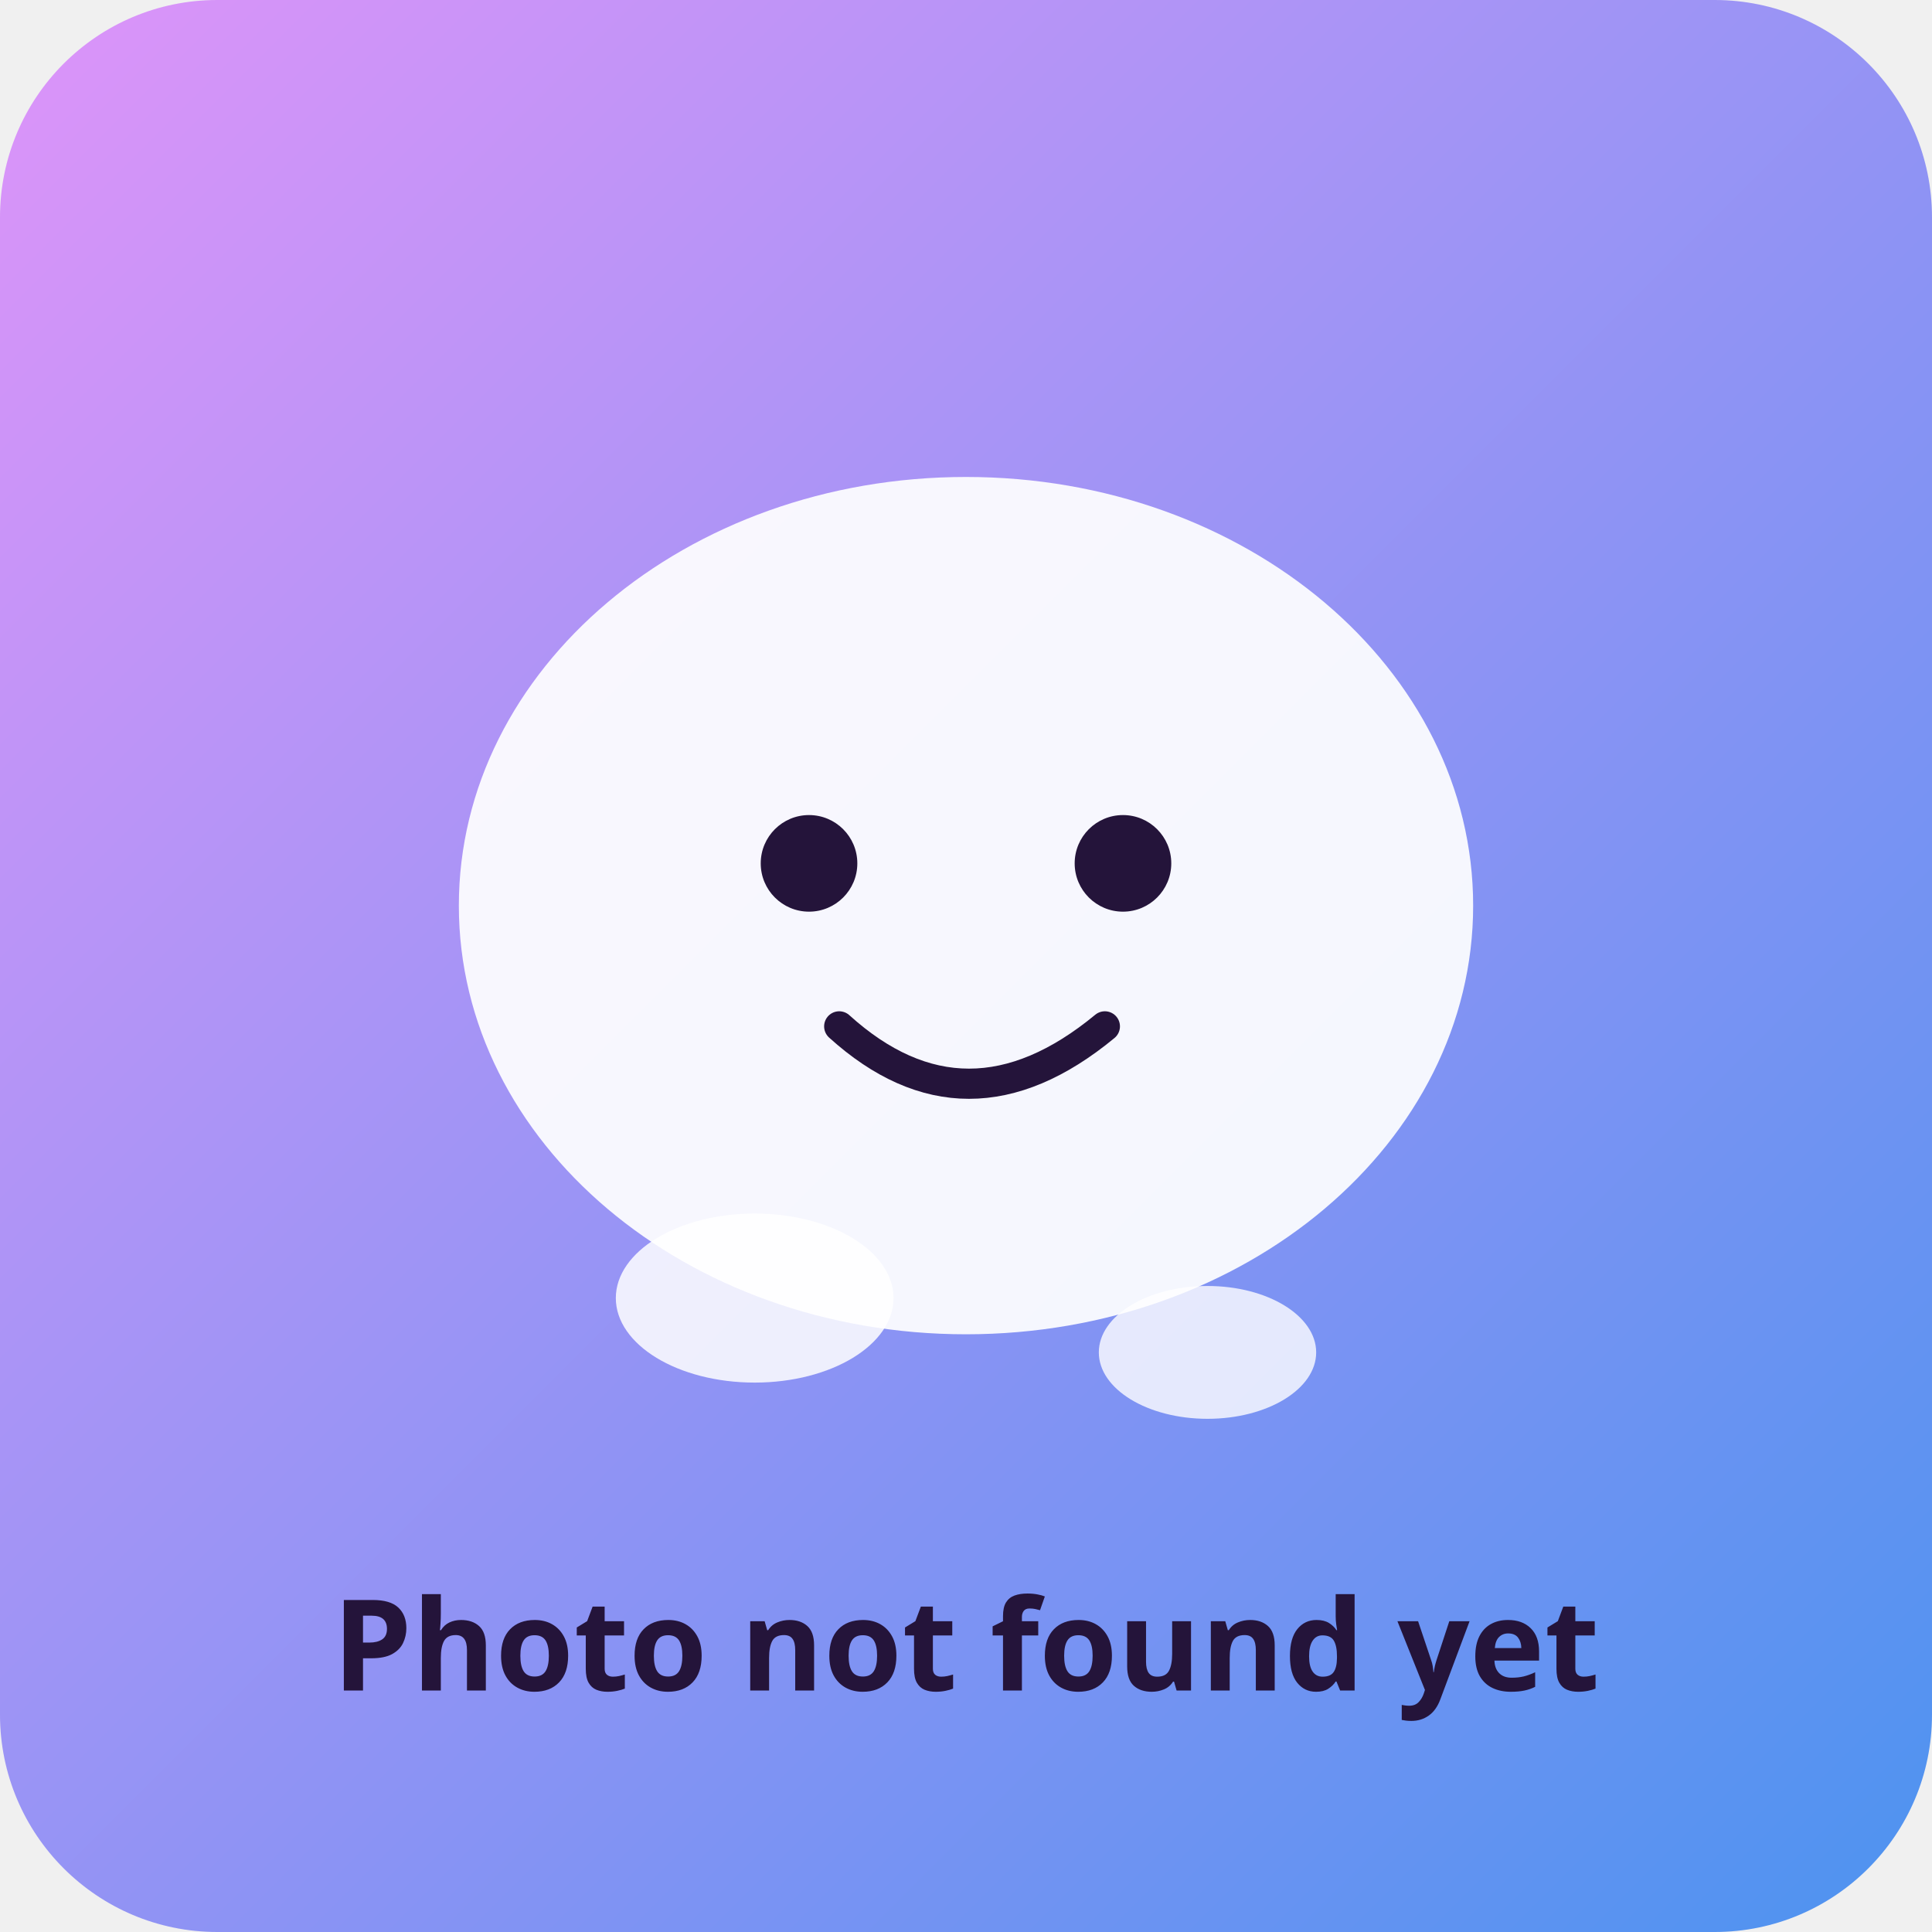
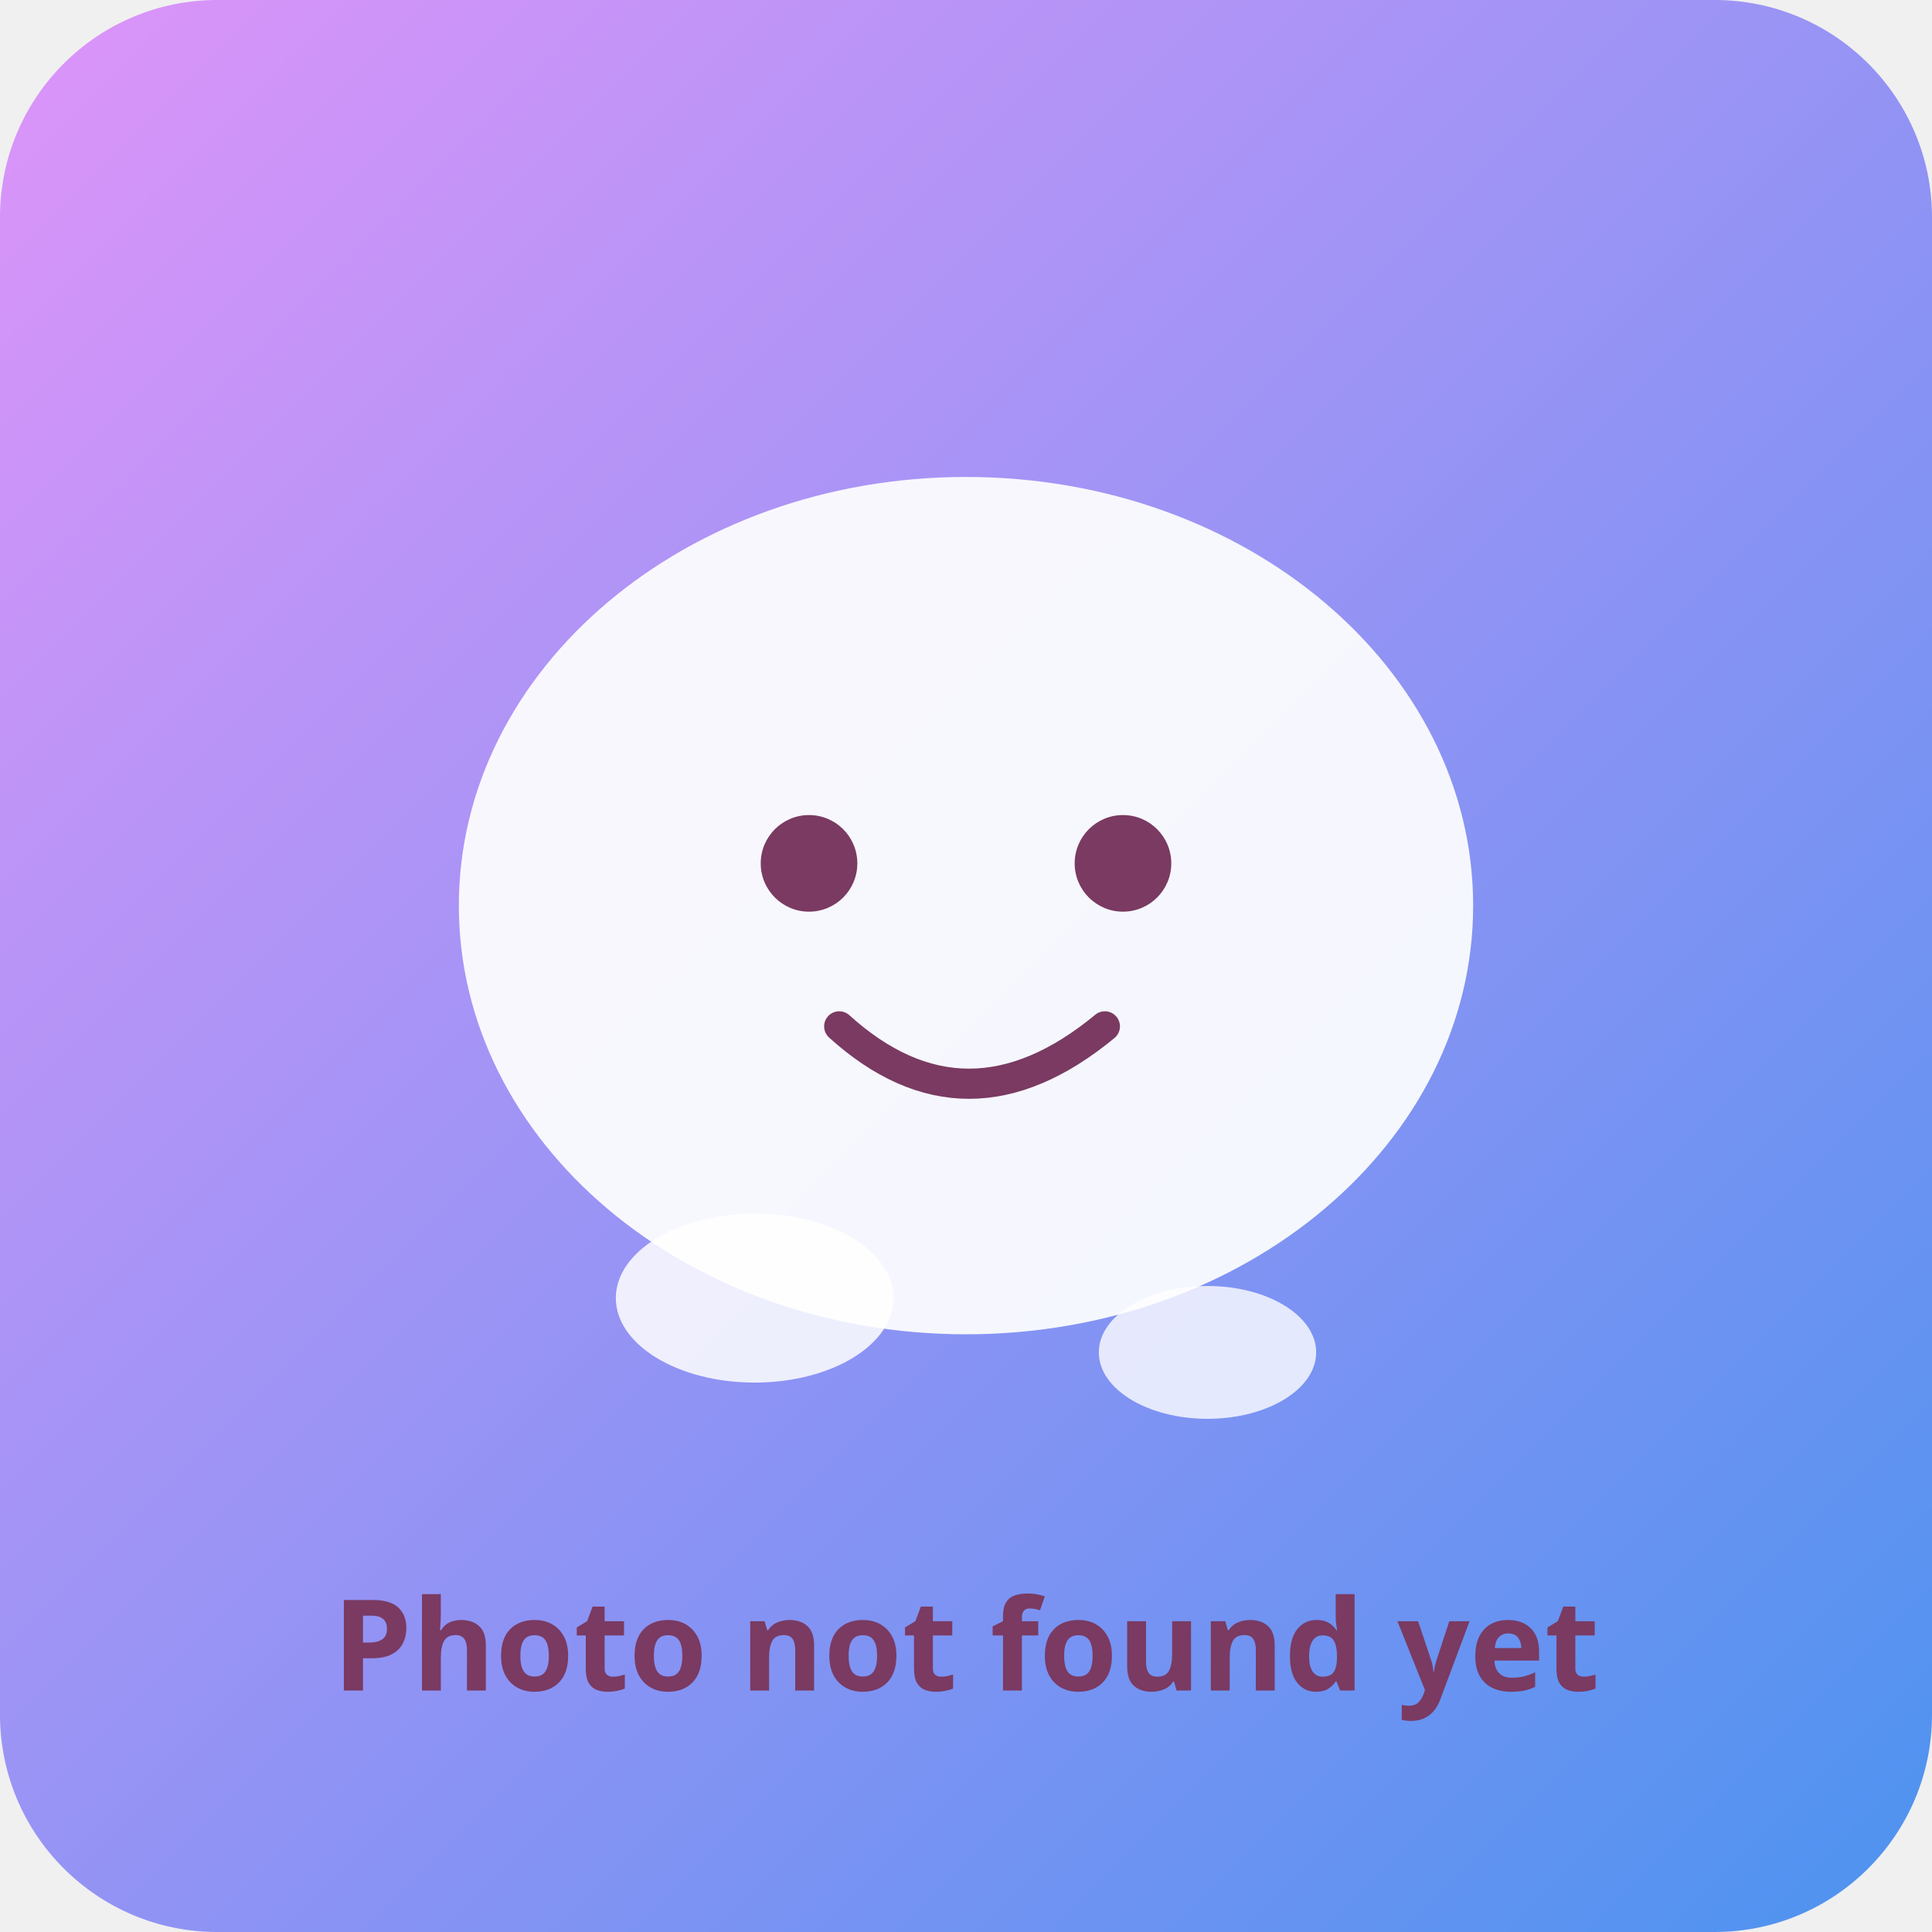
<svg xmlns="http://www.w3.org/2000/svg" viewBox="0 0 640 640" role="img" aria-label="Placeholder drawing, not a photo of Color Change Squeeze Heart">
  <defs>
    <linearGradient id="g" x1="0" y1="0" x2="1" y2="1">
      <stop offset="0" stop-color="hsl(284 90% 78%)" />
      <stop offset="1" stop-color="hsl(214 85% 62%)" />
    </linearGradient>
  </defs>
  <rect width="640" height="640" rx="72" fill="url(#g)" />
  <ellipse cx="320" cy="300" rx="168" ry="142" fill="#fff" opacity="0.92" />
  <ellipse cx="250" cy="430" rx="46" ry="28" fill="#fff" opacity="0.85" />
  <ellipse cx="400" cy="448" rx="36" ry="22" fill="#fff" opacity="0.8" />
-   <circle cx="268" cy="286" r="16" fill="#24143a" />
-   <circle cx="372" cy="286" r="16" fill="#24143a" />
-   <path d="M278 340 Q320 378 366 340" fill="none" stroke="#24143a" stroke-width="10" stroke-linecap="round" />
-   <text x="320" y="560" text-anchor="middle" font-family="Nunito, sans-serif" font-size="42" font-weight="700" fill="#24143a">Photo not found yet</text>
+   <circle cx="268" cy="286" r="16" fill="#7a3a62" />
+   <circle cx="372" cy="286" r="16" fill="#7a3a62" />
+   <path d="M278 340 Q320 378 366 340" fill="none" stroke="#7a3a62" stroke-width="10" stroke-linecap="round" />
+   <text x="320" y="560" text-anchor="middle" font-family="Nunito, sans-serif" font-size="42" font-weight="700" fill="#7a3a62">Photo not found yet</text>
</svg>
